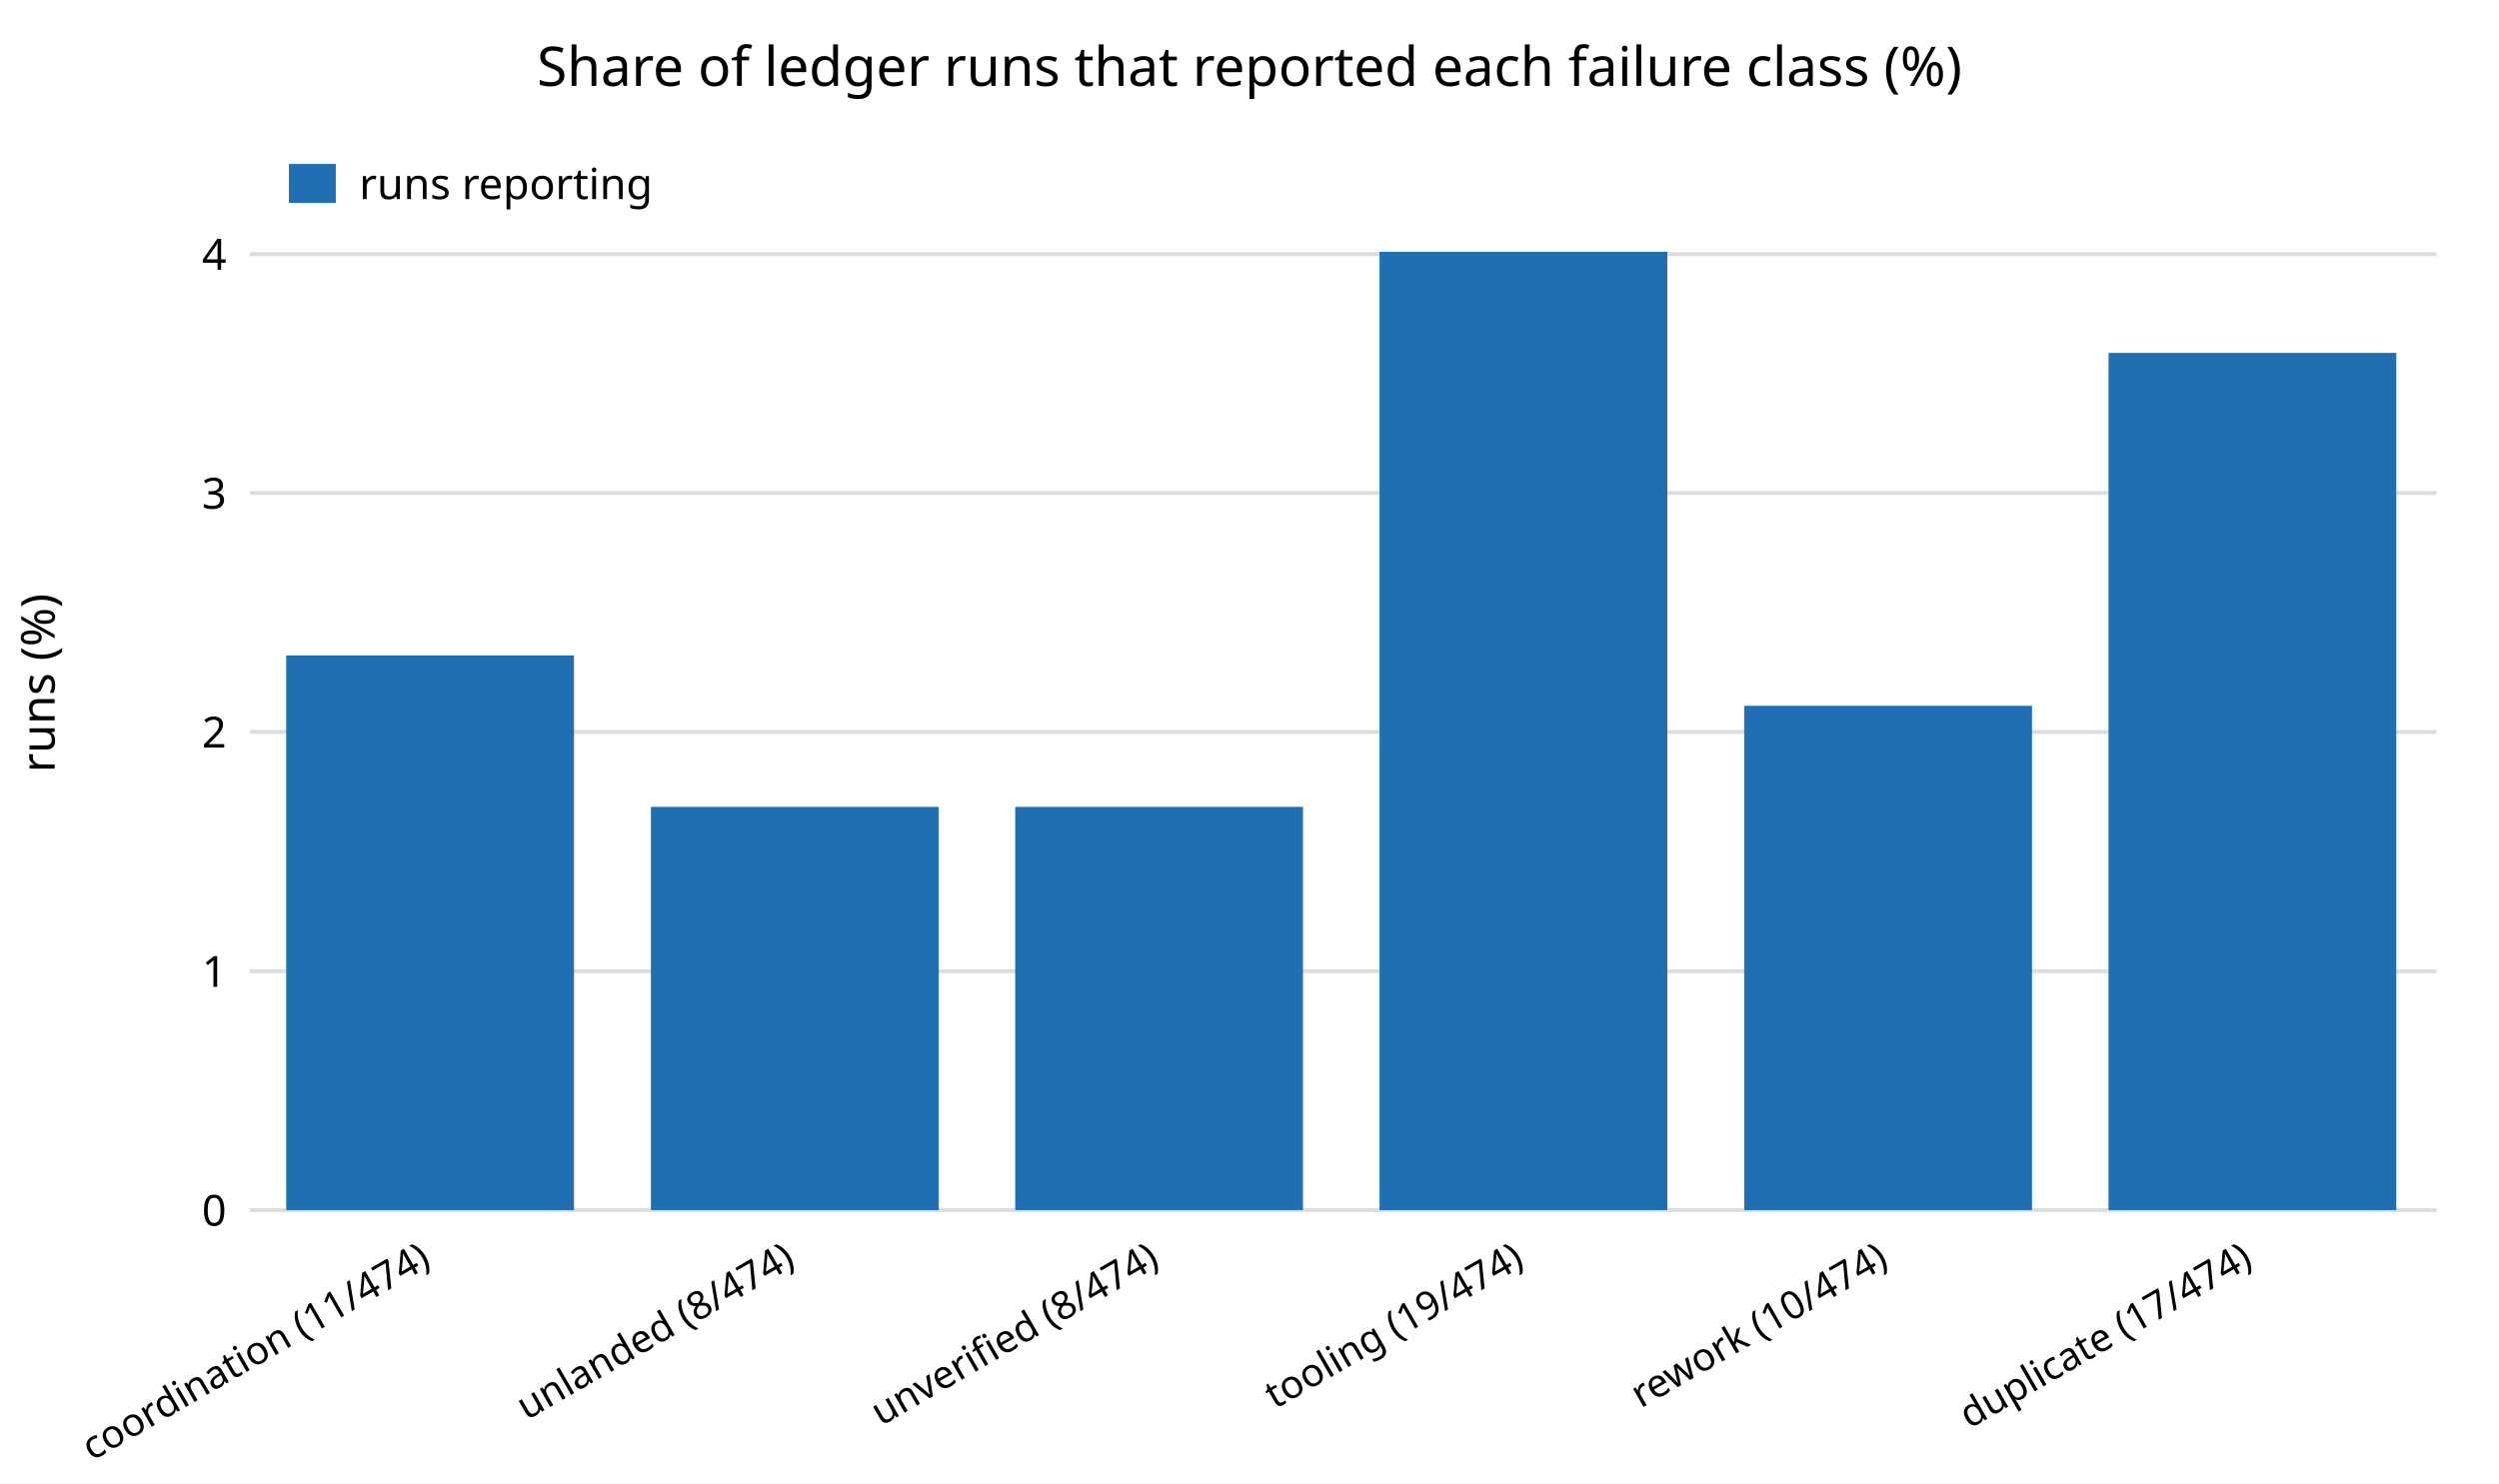
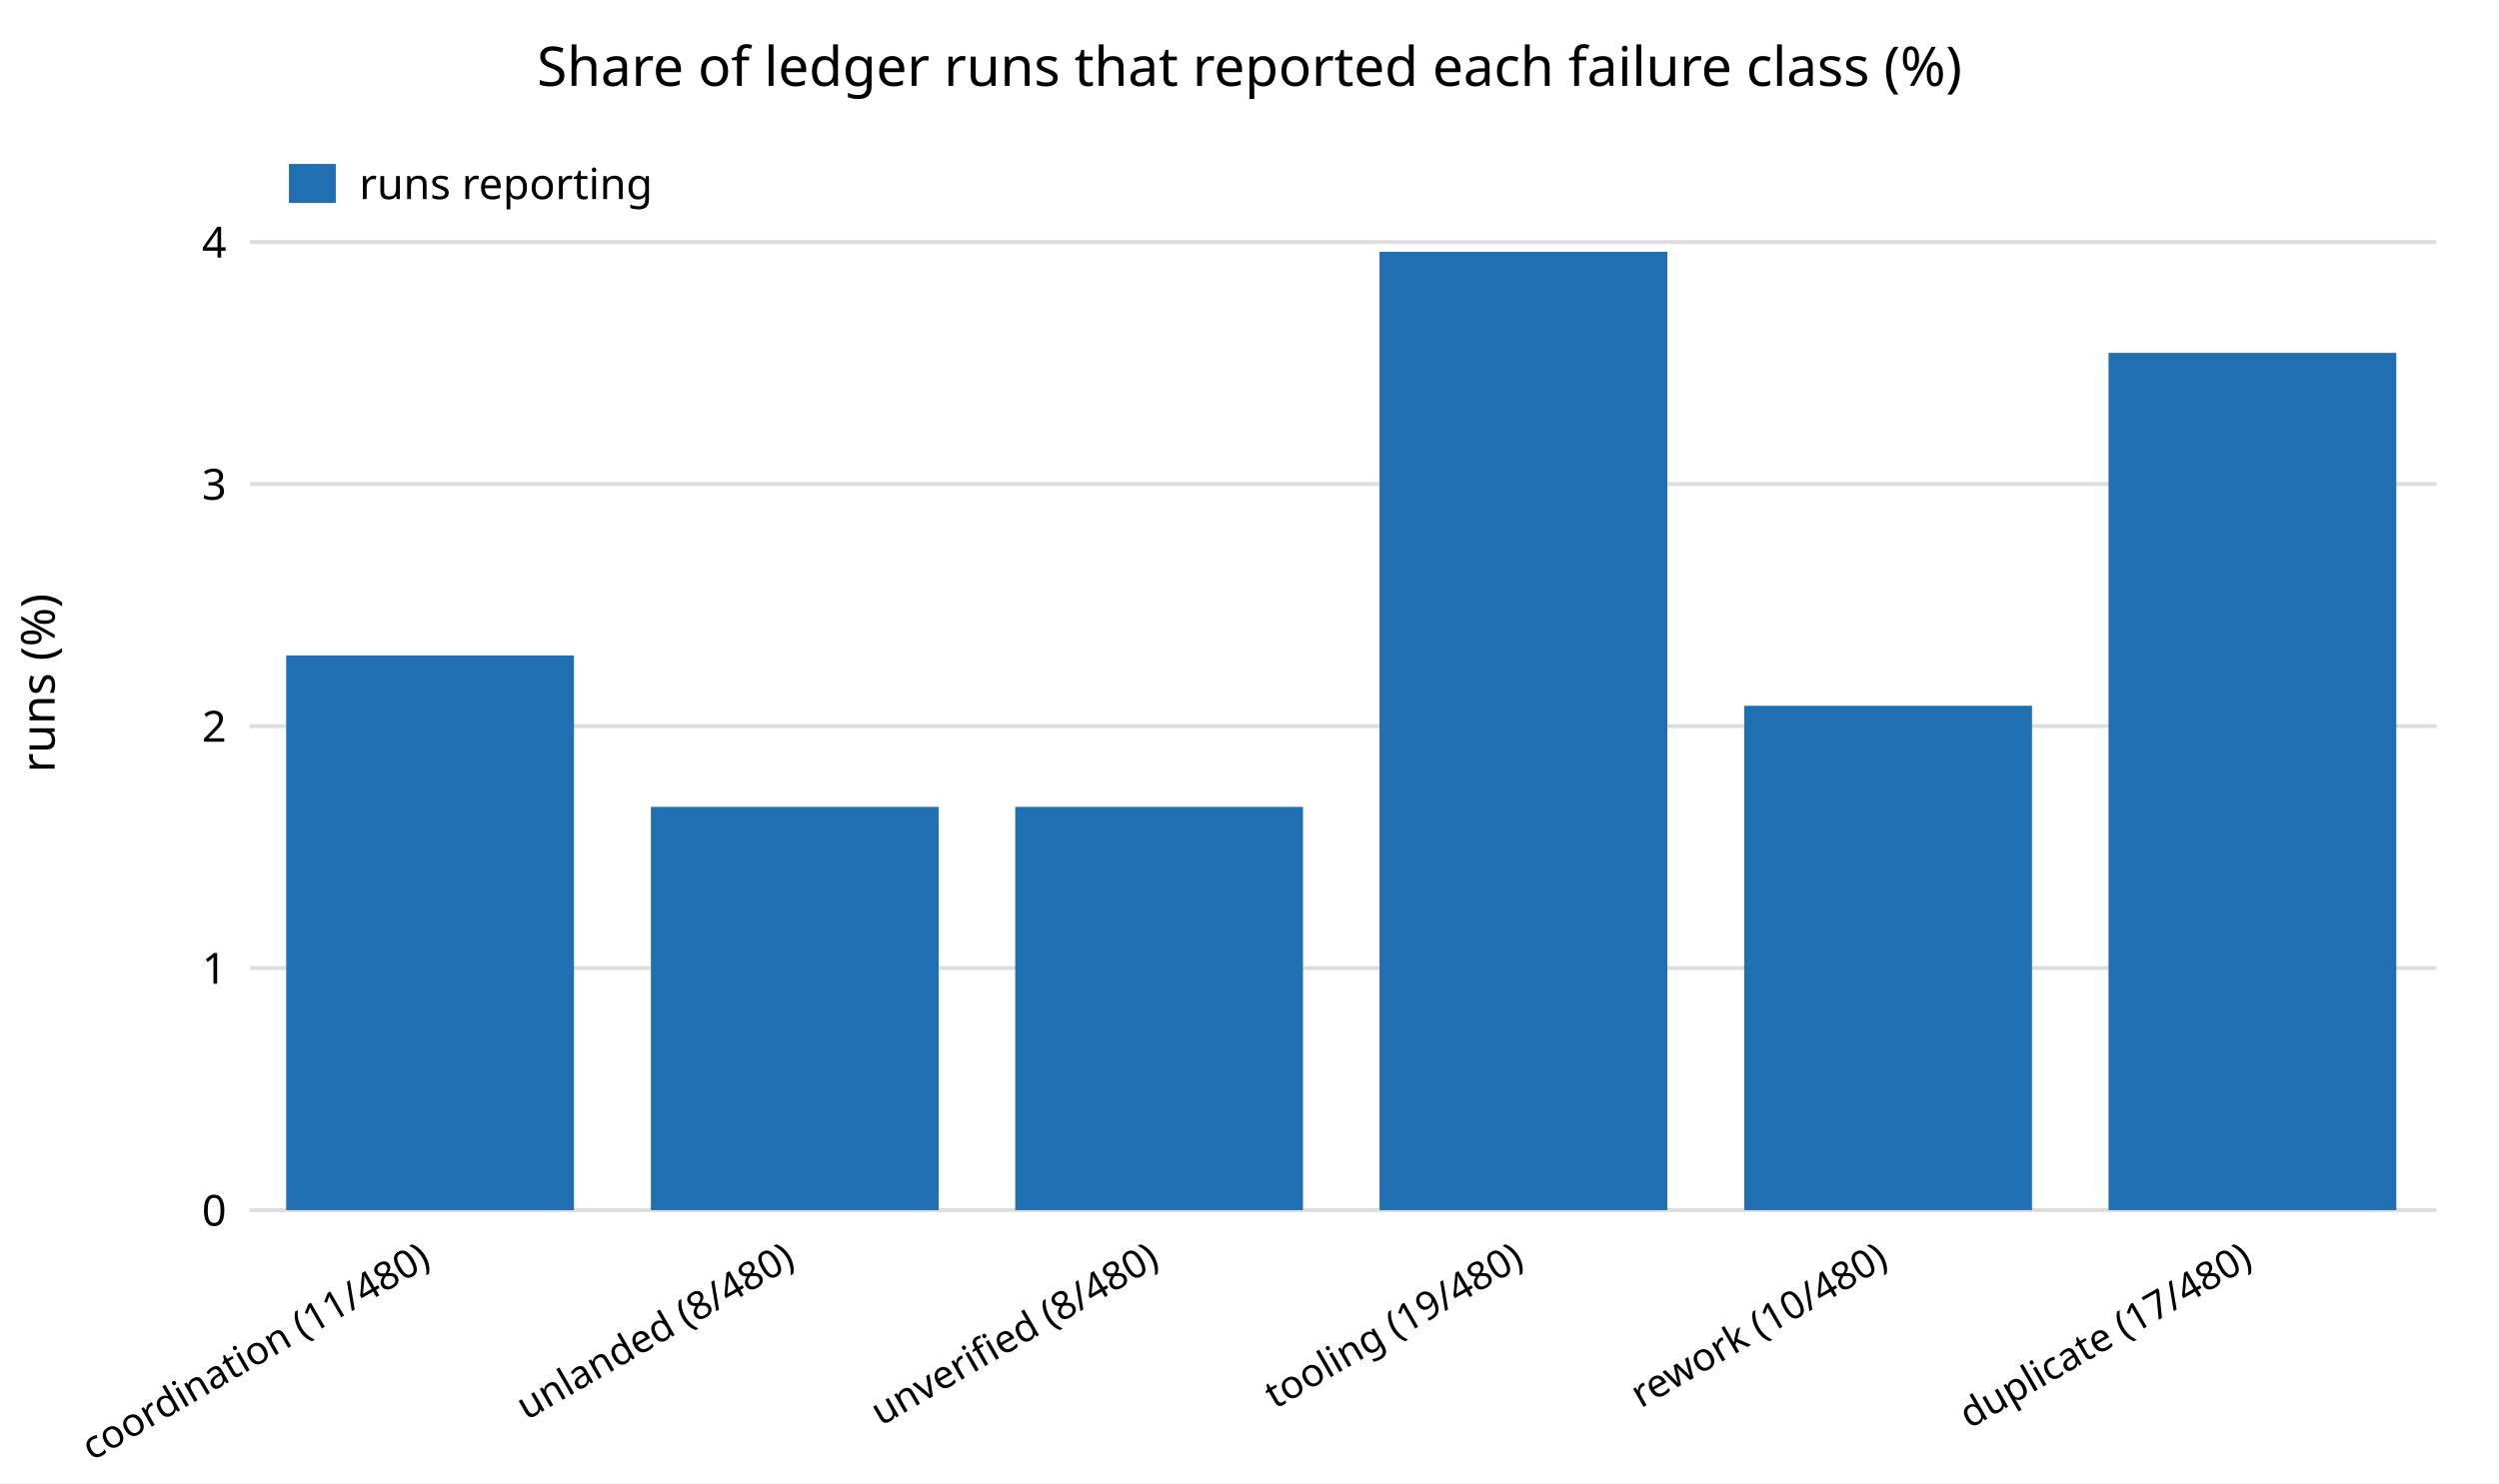
<svg xmlns="http://www.w3.org/2000/svg" viewBox="0 0 640 380" role="img" aria-label="Share of run-ledger rows whose error notes match each failure class">
  <rect width="640" height="380" fill="#fff" />
  <text x="320.0" y="22" text-anchor="middle" font-family="sans-serif" font-size="14">Share of ledger runs that reported each failure class (%)</text>
  <line x1="64" x2="624" y1="310.0" y2="310.0" stroke="#ddd" />
  <text x="58" y="314.0" text-anchor="end" font-family="sans-serif" font-size="11">0</text>
-   <line x1="64" x2="624" y1="248.8" y2="248.8" stroke="#ddd" />
-   <text x="58" y="252.8" text-anchor="end" font-family="sans-serif" font-size="11">1</text>
-   <line x1="64" x2="624" y1="187.5" y2="187.5" stroke="#ddd" />
-   <text x="58" y="191.5" text-anchor="end" font-family="sans-serif" font-size="11">2</text>
-   <line x1="64" x2="624" y1="126.3" y2="126.3" stroke="#ddd" />
-   <text x="58" y="130.3" text-anchor="end" font-family="sans-serif" font-size="11">3</text>
-   <line x1="64" x2="624" y1="65.1" y2="65.1" stroke="#ddd" />
-   <text x="58" y="69.1" text-anchor="end" font-family="sans-serif" font-size="11">4</text>
+   <line x1="64" x2="624" y1="248.0" y2="248.0" stroke="#ddd" />
+   <text x="58" y="252.0" text-anchor="end" font-family="sans-serif" font-size="11">1</text>
+   <line x1="64" x2="624" y1="186.0" y2="186.0" stroke="#ddd" />
+   <text x="58" y="190.0" text-anchor="end" font-family="sans-serif" font-size="11">2</text>
+   <line x1="64" x2="624" y1="124.0" y2="124.0" stroke="#ddd" />
+   <text x="58" y="128.0" text-anchor="end" font-family="sans-serif" font-size="11">3</text>
+   <line x1="64" x2="624" y1="62.0" y2="62.0" stroke="#ddd" />
+   <text x="58" y="66.0" text-anchor="end" font-family="sans-serif" font-size="11">4</text>
  <text x="14" y="175.0" text-anchor="middle" font-family="sans-serif" font-size="12" transform="rotate(-90 14 175.0)">runs (%)</text>
-   <text x="110.7" y="324" text-anchor="end" font-family="sans-serif" font-size="10" transform="rotate(-30 110.7 324)">coordination (11/474)</text>
+   <text x="110.7" y="324" text-anchor="end" font-family="sans-serif" font-size="10" transform="rotate(-30 110.7 324)">coordination (11/480)</text>
  <rect x="73.3" y="167.9" width="73.7" height="142.1" fill="#1f6fb2" />
-   <text x="204.0" y="324" text-anchor="end" font-family="sans-serif" font-size="10" transform="rotate(-30 204.0 324)">unlanded (8/474)</text>
+   <text x="204.0" y="324" text-anchor="end" font-family="sans-serif" font-size="10" transform="rotate(-30 204.0 324)">unlanded (8/480)</text>
  <rect x="166.7" y="206.7" width="73.7" height="103.3" fill="#1f6fb2" />
-   <text x="297.3" y="324" text-anchor="end" font-family="sans-serif" font-size="10" transform="rotate(-30 297.3 324)">unverified (8/474)</text>
+   <text x="297.3" y="324" text-anchor="end" font-family="sans-serif" font-size="10" transform="rotate(-30 297.3 324)">unverified (8/480)</text>
  <rect x="260.0" y="206.7" width="73.7" height="103.3" fill="#1f6fb2" />
-   <text x="390.7" y="324" text-anchor="end" font-family="sans-serif" font-size="10" transform="rotate(-30 390.7 324)">tooling (19/474)</text>
+   <text x="390.7" y="324" text-anchor="end" font-family="sans-serif" font-size="10" transform="rotate(-30 390.7 324)">tooling (19/480)</text>
  <rect x="353.3" y="64.5" width="73.7" height="245.5" fill="#1f6fb2" />
-   <text x="484.0" y="324" text-anchor="end" font-family="sans-serif" font-size="10" transform="rotate(-30 484.0 324)">rework (10/474)</text>
+   <text x="484.0" y="324" text-anchor="end" font-family="sans-serif" font-size="10" transform="rotate(-30 484.0 324)">rework (10/480)</text>
  <rect x="446.7" y="180.8" width="73.7" height="129.2" fill="#1f6fb2" />
-   <text x="577.3" y="324" text-anchor="end" font-family="sans-serif" font-size="10" transform="rotate(-30 577.3 324)">duplicate (17/474)</text>
+   <text x="577.3" y="324" text-anchor="end" font-family="sans-serif" font-size="10" transform="rotate(-30 577.3 324)">duplicate (17/480)</text>
  <rect x="540.0" y="90.4" width="73.7" height="219.6" fill="#1f6fb2" />
  <rect x="74" y="42" width="12" height="10" fill="#1f6fb2" />
  <text x="92" y="51" font-family="sans-serif" font-size="11">runs reporting</text>
</svg>
